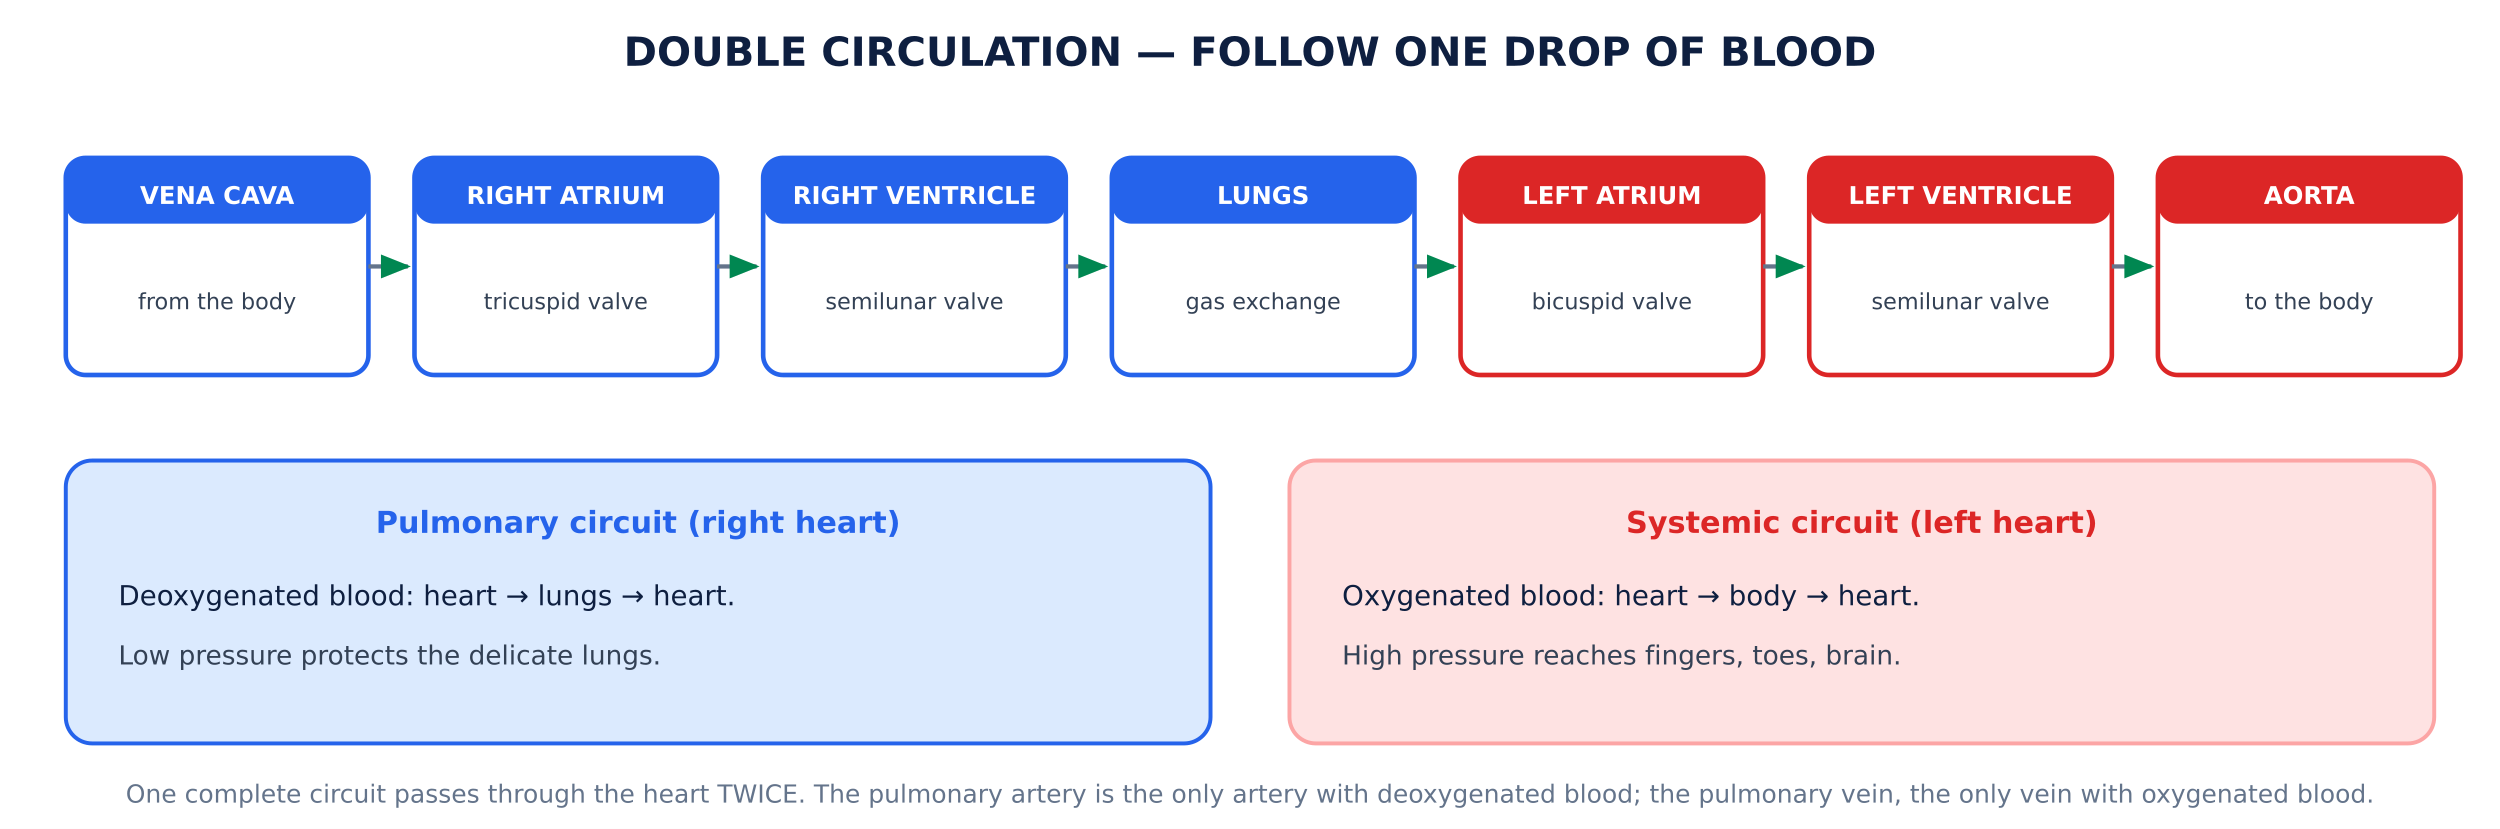
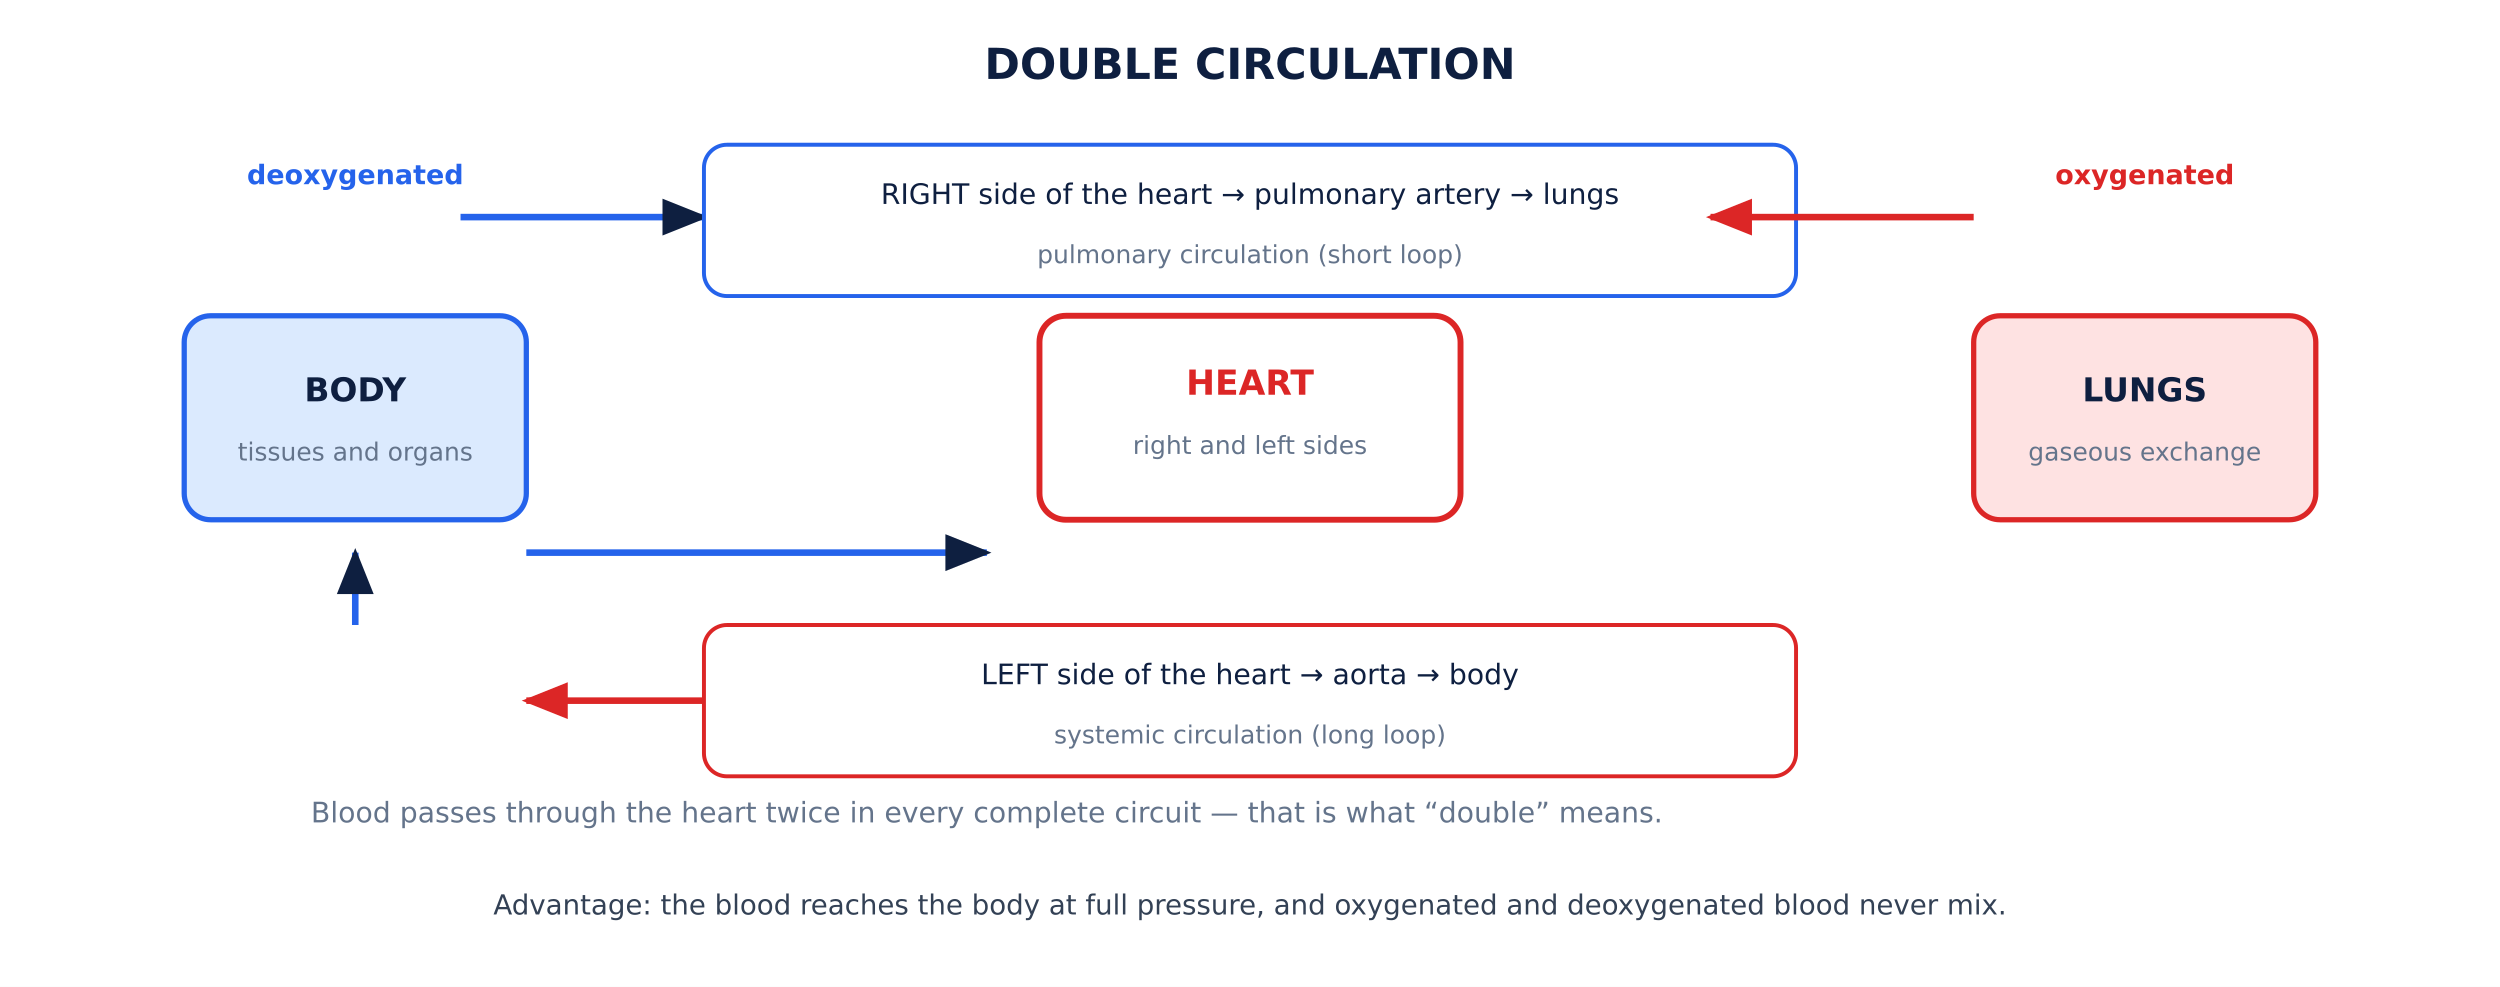
- <svg xmlns="http://www.w3.org/2000/svg" viewBox="0 0 760 252" width="760" height="252">
+ <svg xmlns="http://www.w3.org/2000/svg" viewBox="0 0 760 300" width="760" height="300">
  <defs>
    <marker id="ag" viewBox="0 0 10 10" refX="9" refY="5" markerWidth="7" markerHeight="7" orient="auto-start-reverse">
      <path d="M 0 1 L 10 5 L 0 9 z" fill="#008751" />
    </marker>
    <marker id="an" viewBox="0 0 10 10" refX="9" refY="5" markerWidth="7" markerHeight="7" orient="auto-start-reverse">
      <path d="M 0 1 L 10 5 L 0 9 z" fill="#0E1F40" />
    </marker>
    <marker id="aa" viewBox="0 0 10 10" refX="9" refY="5" markerWidth="7" markerHeight="7" orient="auto-start-reverse">
      <path d="M 0 1 L 10 5 L 0 9 z" fill="#D97706" />
    </marker>
    <marker id="ar" viewBox="0 0 10 10" refX="9" refY="5" markerWidth="7" markerHeight="7" orient="auto-start-reverse">
      <path d="M 0 1 L 10 5 L 0 9 z" fill="#DC2626" />
    </marker>
  </defs>
-   <rect x="0" y="0" width="760" height="252" fill="#FFFFFF" />
-   <text x="380" y="20" font-family="DejaVu Sans" font-size="12.2" fill="#0E1F40" text-anchor="middle" font-weight="bold">DOUBLE CIRCULATION — FOLLOW ONE DROP OF BLOOD</text>
-   <rect x="20" y="48" width="92" height="66" rx="6" fill="#FFFFFF" stroke="#2563EB" stroke-width="1.4" />
-   <rect x="20" y="48" width="92" height="20" rx="6" fill="#2563EB" stroke="#2563EB" stroke-width="0" />
-   <text x="66" y="62" font-family="DejaVu Sans" font-size="7.4" fill="#FFFFFF" text-anchor="middle" font-weight="bold">VENA CAVA</text>
-   <text x="66" y="94" font-family="DejaVu Sans" font-size="6.8" fill="#334155" text-anchor="middle" font-weight="normal">from the body</text>
-   <line x1="112" y1="81" x2="124" y2="81" stroke="#64748B" stroke-width="1.3" marker-end="url(#ag)" />
-   <rect x="126" y="48" width="92" height="66" rx="6" fill="#FFFFFF" stroke="#2563EB" stroke-width="1.4" />
-   <rect x="126" y="48" width="92" height="20" rx="6" fill="#2563EB" stroke="#2563EB" stroke-width="0" />
-   <text x="172" y="62" font-family="DejaVu Sans" font-size="7.4" fill="#FFFFFF" text-anchor="middle" font-weight="bold">RIGHT ATRIUM</text>
-   <text x="172" y="94" font-family="DejaVu Sans" font-size="6.8" fill="#334155" text-anchor="middle" font-weight="normal">tricuspid valve</text>
-   <line x1="218" y1="81" x2="230" y2="81" stroke="#64748B" stroke-width="1.3" marker-end="url(#ag)" />
-   <rect x="232" y="48" width="92" height="66" rx="6" fill="#FFFFFF" stroke="#2563EB" stroke-width="1.4" />
-   <rect x="232" y="48" width="92" height="20" rx="6" fill="#2563EB" stroke="#2563EB" stroke-width="0" />
-   <text x="278" y="62" font-family="DejaVu Sans" font-size="7.4" fill="#FFFFFF" text-anchor="middle" font-weight="bold">RIGHT VENTRICLE</text>
-   <text x="278" y="94" font-family="DejaVu Sans" font-size="6.8" fill="#334155" text-anchor="middle" font-weight="normal">semilunar valve</text>
-   <line x1="324" y1="81" x2="336" y2="81" stroke="#64748B" stroke-width="1.3" marker-end="url(#ag)" />
-   <rect x="338" y="48" width="92" height="66" rx="6" fill="#FFFFFF" stroke="#2563EB" stroke-width="1.4" />
-   <rect x="338" y="48" width="92" height="20" rx="6" fill="#2563EB" stroke="#2563EB" stroke-width="0" />
-   <text x="384" y="62" font-family="DejaVu Sans" font-size="7.4" fill="#FFFFFF" text-anchor="middle" font-weight="bold">LUNGS</text>
-   <text x="384" y="94" font-family="DejaVu Sans" font-size="6.8" fill="#334155" text-anchor="middle" font-weight="normal">gas exchange</text>
-   <line x1="430" y1="81" x2="442" y2="81" stroke="#64748B" stroke-width="1.3" marker-end="url(#ag)" />
-   <rect x="444" y="48" width="92" height="66" rx="6" fill="#FFFFFF" stroke="#DC2626" stroke-width="1.4" />
-   <rect x="444" y="48" width="92" height="20" rx="6" fill="#DC2626" stroke="#DC2626" stroke-width="0" />
-   <text x="490" y="62" font-family="DejaVu Sans" font-size="7.4" fill="#FFFFFF" text-anchor="middle" font-weight="bold">LEFT ATRIUM</text>
-   <text x="490" y="94" font-family="DejaVu Sans" font-size="6.8" fill="#334155" text-anchor="middle" font-weight="normal">bicuspid valve</text>
-   <line x1="536" y1="81" x2="548" y2="81" stroke="#64748B" stroke-width="1.3" marker-end="url(#ag)" />
-   <rect x="550" y="48" width="92" height="66" rx="6" fill="#FFFFFF" stroke="#DC2626" stroke-width="1.4" />
-   <rect x="550" y="48" width="92" height="20" rx="6" fill="#DC2626" stroke="#DC2626" stroke-width="0" />
-   <text x="596" y="62" font-family="DejaVu Sans" font-size="7.4" fill="#FFFFFF" text-anchor="middle" font-weight="bold">LEFT VENTRICLE</text>
-   <text x="596" y="94" font-family="DejaVu Sans" font-size="6.8" fill="#334155" text-anchor="middle" font-weight="normal">semilunar valve</text>
-   <line x1="642" y1="81" x2="654" y2="81" stroke="#64748B" stroke-width="1.3" marker-end="url(#ag)" />
-   <rect x="656" y="48" width="92" height="66" rx="6" fill="#FFFFFF" stroke="#DC2626" stroke-width="1.4" />
-   <rect x="656" y="48" width="92" height="20" rx="6" fill="#DC2626" stroke="#DC2626" stroke-width="0" />
-   <text x="702" y="62" font-family="DejaVu Sans" font-size="7.4" fill="#FFFFFF" text-anchor="middle" font-weight="bold">AORTA</text>
-   <text x="702" y="94" font-family="DejaVu Sans" font-size="6.8" fill="#334155" text-anchor="middle" font-weight="normal">to the body</text>
-   <rect x="20" y="140" width="348" height="86" rx="8" fill="#DBEAFE" stroke="#2563EB" stroke-width="1.2" />
-   <text x="194" y="162" font-family="DejaVu Sans" font-size="9.2" fill="#2563EB" text-anchor="middle" font-weight="bold">Pulmonary circuit (right heart)</text>
-   <text x="36" y="184" font-family="DejaVu Sans" font-size="8.4" fill="#0E1F40" text-anchor="start" font-weight="normal">Deoxygenated blood: heart → lungs → heart.</text>
-   <text x="36" y="202" font-family="DejaVu Sans" font-size="8" fill="#334155" text-anchor="start" font-weight="normal">Low pressure protects the delicate lungs.</text>
-   <rect x="392" y="140" width="348" height="86" rx="8" fill="#FEE2E2" stroke="#FCA5A5" stroke-width="1.2" />
-   <text x="566" y="162" font-family="DejaVu Sans" font-size="9.2" fill="#DC2626" text-anchor="middle" font-weight="bold">Systemic circuit (left heart)</text>
-   <text x="408" y="184" font-family="DejaVu Sans" font-size="8.4" fill="#0E1F40" text-anchor="start" font-weight="normal">Oxygenated blood: heart → body → heart.</text>
-   <text x="408" y="202" font-family="DejaVu Sans" font-size="8" fill="#334155" text-anchor="start" font-weight="normal">High pressure reaches fingers, toes, brain.</text>
-   <text x="380" y="244" font-family="DejaVu Sans" font-size="7.6" fill="#64748B" text-anchor="middle" font-weight="normal">One complete circuit passes through the heart TWICE. The pulmonary artery is the only artery with deoxygenated blood; the pulmonary vein, the only vein with oxygenated blood.</text>
+   <rect x="0" y="0" width="760" height="300" fill="#FFFFFF" />
+   <text x="380" y="24" font-family="DejaVu Sans" font-size="13" fill="#0E1F40" text-anchor="middle" font-weight="bold">DOUBLE CIRCULATION</text>
+   <rect x="56" y="96" width="104" height="62" rx="8" fill="#DBEAFE" stroke="#2563EB" stroke-width="1.6" />
+   <text x="108" y="122" font-family="DejaVu Sans" font-size="10" fill="#0E1F40" text-anchor="middle" font-weight="bold">BODY</text>
+   <text x="108" y="140" font-family="DejaVu Sans" font-size="7.6" fill="#64748B" text-anchor="middle" font-weight="normal">tissues and organs</text>
+   <rect x="316" y="96" width="128" height="62" rx="8" fill="#FFFFFF" stroke="#DC2626" stroke-width="1.8" />
+   <text x="380" y="120" font-family="DejaVu Sans" font-size="10.5" fill="#DC2626" text-anchor="middle" font-weight="bold">HEART</text>
+   <text x="380" y="138" font-family="DejaVu Sans" font-size="7.6" fill="#64748B" text-anchor="middle" font-weight="normal">right and left sides</text>
+   <rect x="600" y="96" width="104" height="62" rx="8" fill="#FEE2E2" stroke="#DC2626" stroke-width="1.6" />
+   <text x="652" y="122" font-family="DejaVu Sans" font-size="10" fill="#0E1F40" text-anchor="middle" font-weight="bold">LUNGS</text>
+   <text x="652" y="140" font-family="DejaVu Sans" font-size="7.6" fill="#64748B" text-anchor="middle" font-weight="normal">gaseous exchange</text>
+   <line x1="140" y1="66" x2="214" y2="66" stroke="#2563EB" stroke-width="2.0" marker-end="url(#an)" />
+   <text x="108" y="56" font-family="DejaVu Sans" font-size="8.2" fill="#2563EB" text-anchor="middle" font-weight="bold">deoxygenated</text>
+   <rect x="214" y="44" width="332" height="46" rx="7" fill="#FFFFFF" stroke="#2563EB" stroke-width="1.2" />
+   <text x="380" y="62" font-family="DejaVu Sans" font-size="8.6" fill="#0E1F40" text-anchor="middle" font-weight="normal">RIGHT side of the heart → pulmonary artery → lungs</text>
+   <text x="380" y="80" font-family="DejaVu Sans" font-size="7.6" fill="#64748B" text-anchor="middle" font-weight="normal">pulmonary circulation (short loop)</text>
+   <line x1="600" y1="66" x2="520" y2="66" stroke="#DC2626" stroke-width="2.0" marker-end="url(#ar)" />
+   <text x="652" y="56" font-family="DejaVu Sans" font-size="8.2" fill="#DC2626" text-anchor="middle" font-weight="bold">oxygenated</text>
+   <rect x="214" y="190" width="332" height="46" rx="7" fill="#FFFFFF" stroke="#DC2626" stroke-width="1.2" />
+   <text x="380" y="208" font-family="DejaVu Sans" font-size="8.6" fill="#0E1F40" text-anchor="middle" font-weight="normal">LEFT side of the heart → aorta → body</text>
+   <text x="380" y="226" font-family="DejaVu Sans" font-size="7.6" fill="#64748B" text-anchor="middle" font-weight="normal">systemic circulation (long loop)</text>
+   <line x1="214" y1="213" x2="160" y2="213" stroke="#DC2626" stroke-width="2.0" marker-end="url(#ar)" />
+   <line x1="108" y1="190" x2="108" y2="168" stroke="#2563EB" stroke-width="2.0" marker-end="url(#an)" />
+   <line x1="160" y1="168" x2="300" y2="168" stroke="#2563EB" stroke-width="2.0" marker-end="url(#an)" />
+   <text x="300" y="250" font-family="DejaVu Sans" font-size="8.6" fill="#64748B" text-anchor="middle" font-weight="normal">Blood passes through the heart twice in every complete circuit — that is what “double” means.</text>
+   <text x="380" y="278" font-family="DejaVu Sans" font-size="8.4" fill="#334155" text-anchor="middle" font-weight="normal">Advantage: the blood reaches the body at full pressure, and oxygenated and deoxygenated blood never mix.</text>
</svg>
